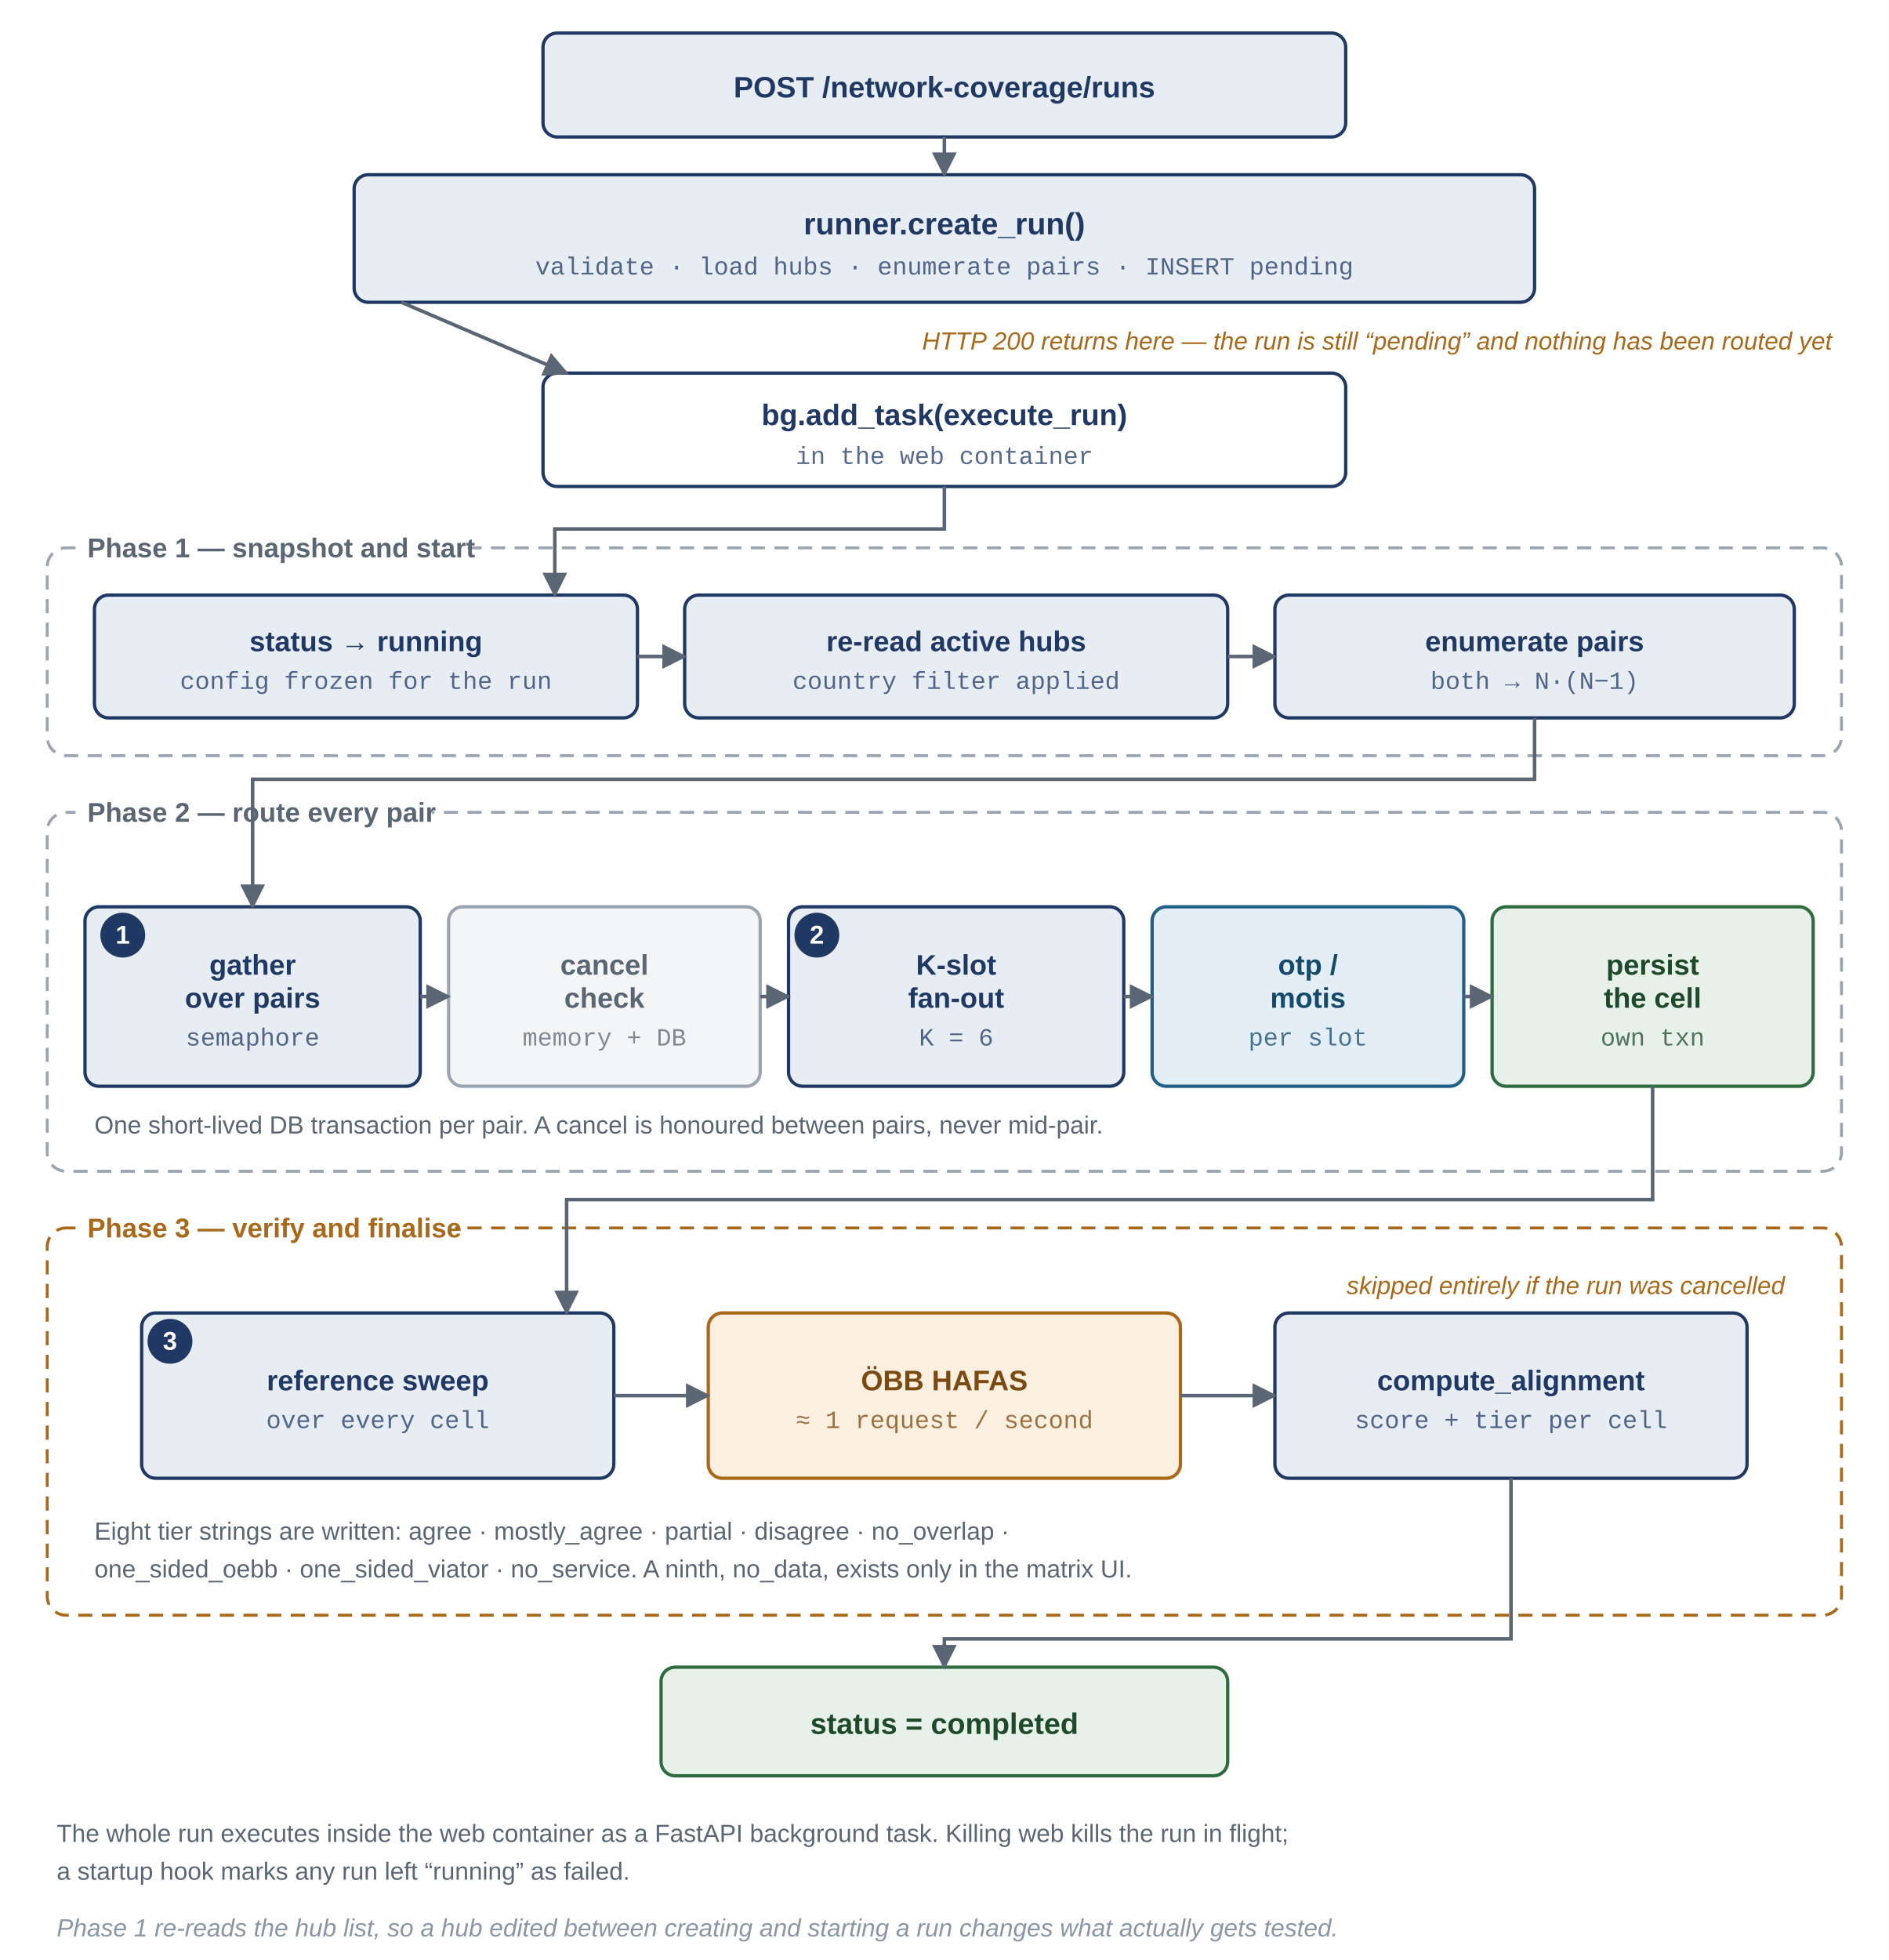
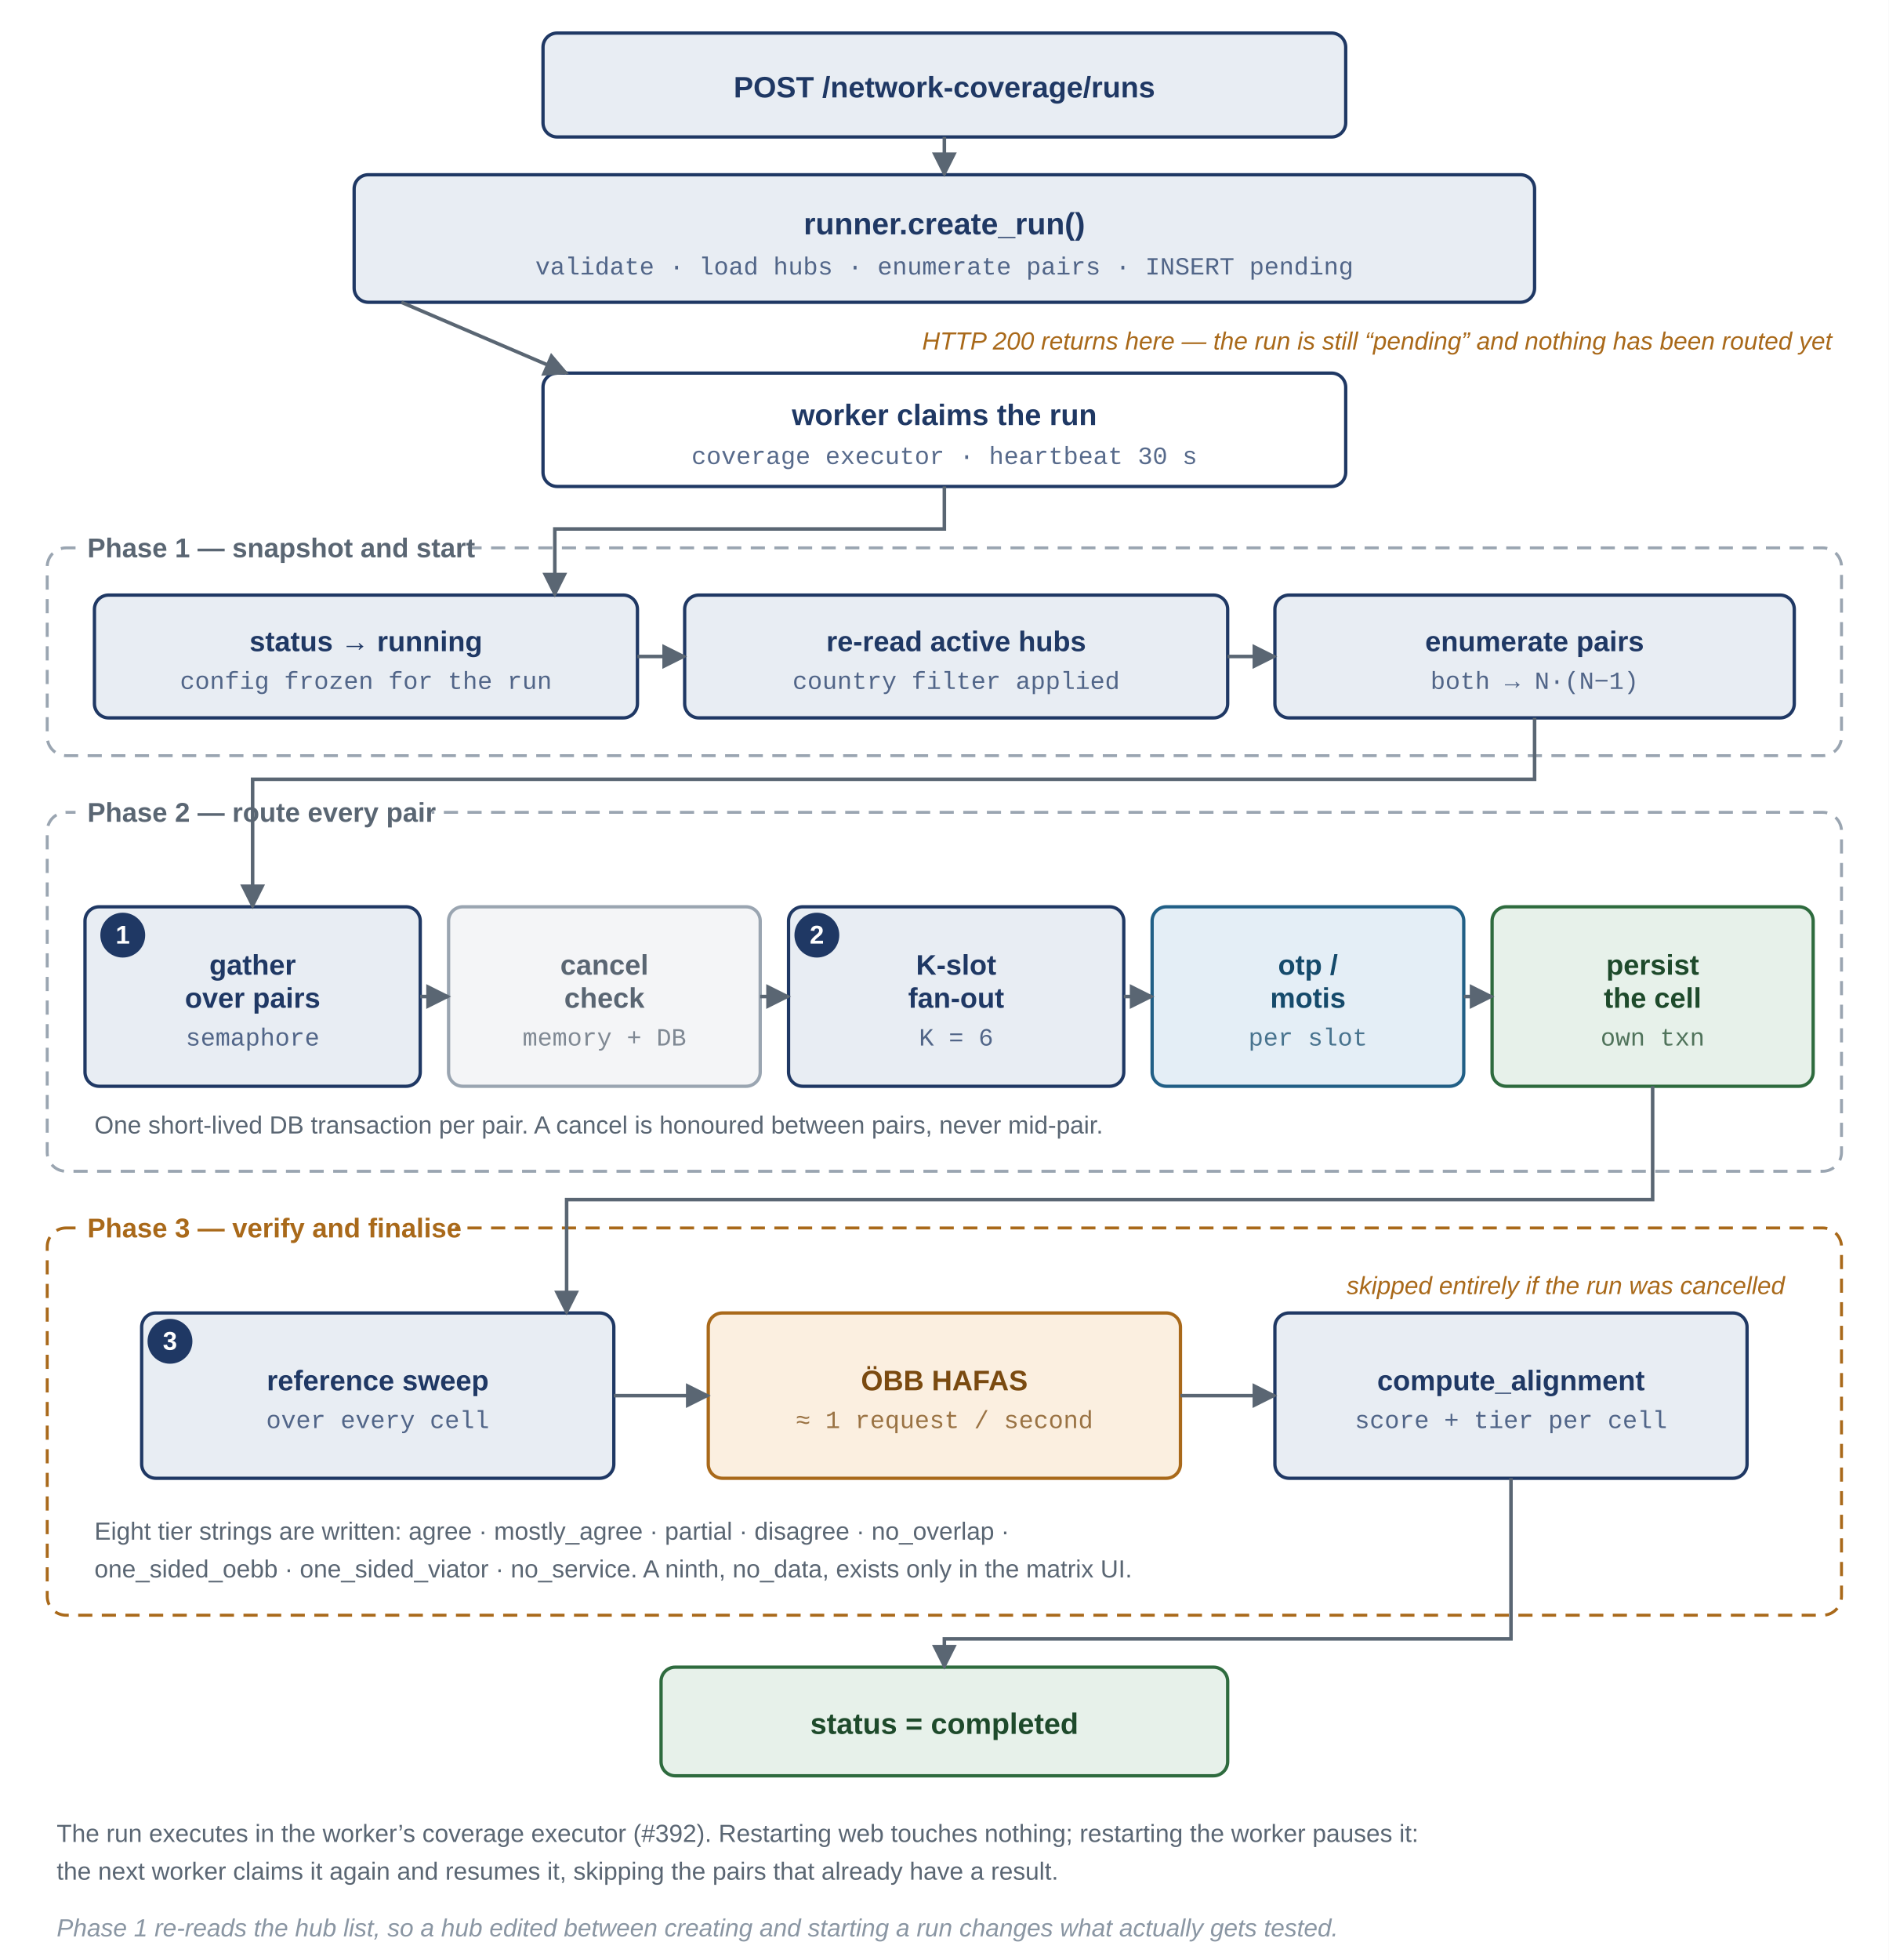
<svg xmlns="http://www.w3.org/2000/svg" width="800" height="830" viewBox="0 0 800 830" font-family="Segoe UI, Calibri, Arial, sans-serif">
  <defs>
    <marker id="ah" viewBox="0 0 10 10" refX="9" refY="5" markerWidth="7" markerHeight="7" orient="auto-start-reverse">
      <path d="M 0 0 L 10 5 L 0 10 z" fill="#5A6673" />
    </marker>
    <marker id="ahr" viewBox="0 0 10 10" refX="9" refY="5" markerWidth="7" markerHeight="7" orient="auto-start-reverse">
      <path d="M 0 0 L 10 5 L 0 10 z" fill="#5A6673" />
    </marker>
    <marker id="ahs" viewBox="0 0 10 10" refX="9" refY="5" markerWidth="7" markerHeight="7" orient="auto-start-reverse">
      <path d="M 0 0 L 10 5 L 0 10 z" fill="#9AA5B1" />
    </marker>
    <marker id="ahsr" viewBox="0 0 10 10" refX="9" refY="5" markerWidth="7" markerHeight="7" orient="auto-start-reverse">
      <path d="M 0 0 L 10 5 L 0 10 z" fill="#9AA5B1" />
    </marker>
    <marker id="ah_6B2E7A" viewBox="0 0 10 10" refX="9" refY="5" markerWidth="7" markerHeight="7" orient="auto-start-reverse">
      <path d="M 0 0 L 10 5 L 0 10 z" fill="#6B2E7A" />
    </marker>
    <marker id="ah_6B2E7Ar" viewBox="0 0 10 10" refX="9" refY="5" markerWidth="7" markerHeight="7" orient="auto-start-reverse">
      <path d="M 0 0 L 10 5 L 0 10 z" fill="#6B2E7A" />
    </marker>
    <marker id="ah_A9691A" viewBox="0 0 10 10" refX="9" refY="5" markerWidth="7" markerHeight="7" orient="auto-start-reverse">
      <path d="M 0 0 L 10 5 L 0 10 z" fill="#A9691A" />
    </marker>
    <marker id="ah_A9691Ar" viewBox="0 0 10 10" refX="9" refY="5" markerWidth="7" markerHeight="7" orient="auto-start-reverse">
      <path d="M 0 0 L 10 5 L 0 10 z" fill="#A9691A" />
    </marker>
    <marker id="ah_2E6B3E" viewBox="0 0 10 10" refX="9" refY="5" markerWidth="7" markerHeight="7" orient="auto-start-reverse">
      <path d="M 0 0 L 10 5 L 0 10 z" fill="#2E6B3E" />
    </marker>
    <marker id="ah_2E6B3Er" viewBox="0 0 10 10" refX="9" refY="5" markerWidth="7" markerHeight="7" orient="auto-start-reverse">
      <path d="M 0 0 L 10 5 L 0 10 z" fill="#2E6B3E" />
    </marker>
  </defs>
  <rect width="800" height="830" fill="#FFFFFF" />
  <rect x="230" y="14" width="340" height="44" rx="6" fill="#E8EDF3" stroke="#1F3864" stroke-width="1.4" />
  <text x="400" y="41.25" font-family="Segoe UI, Calibri, Arial, sans-serif" font-size="12.5" font-weight="600" fill="#1F3864" text-anchor="middle">POST /network-coverage/runs</text>
  <rect x="150" y="74" width="500" height="54" rx="6" fill="#E8EDF3" stroke="#1F3864" stroke-width="1.4" />
  <text x="400" y="99.25" font-family="Segoe UI, Calibri, Arial, sans-serif" font-size="13" font-weight="600" fill="#1F3864" text-anchor="middle">runner.create_run()</text>
  <text x="400" y="116.25" font-family="Consolas, Courier New, monospace" font-size="10.5" fill="#1F3864" fill-opacity="0.75" text-anchor="middle">validate · load hubs · enumerate pairs · INSERT pending</text>
  <text x="776" y="148" font-family="Segoe UI, Calibri, Arial, sans-serif" font-size="10.5" font-weight="400" fill="#A9691A" text-anchor="end" font-style="italic">HTTP 200 returns here — the run is still “pending” and nothing has been routed yet</text>
  <rect x="230" y="158" width="340" height="48" rx="6" fill="#FFFFFF" stroke="#1F3864" stroke-width="1.4" />
-   <text x="400" y="180" font-family="Segoe UI, Calibri, Arial, sans-serif" font-size="12.5" font-weight="600" fill="#1F3864" text-anchor="middle">bg.add_task(execute_run)</text>
-   <text x="400" y="196.5" font-family="Consolas, Courier New, monospace" font-size="10.5" fill="#1F3864" fill-opacity="0.75" text-anchor="middle">in the web container</text>
+   <text x="400" y="180" font-family="Segoe UI, Calibri, Arial, sans-serif" font-size="12.5" font-weight="600" fill="#1F3864" text-anchor="middle">worker claims the run</text>
+   <text x="400" y="196.5" font-family="Consolas, Courier New, monospace" font-size="10.5" fill="#1F3864" fill-opacity="0.75" text-anchor="middle">coverage executor · heartbeat 30 s</text>
  <rect x="20" y="232" width="760" height="88" rx="8" fill="none" stroke="#9AA5B1" stroke-width="1.25" stroke-dasharray="6 4" />
  <rect x="32" y="224" width="166.032" height="16" rx="3" fill="#FFFFFF" />
  <text x="37" y="236" font-family="Segoe UI, Calibri, Arial, sans-serif" font-size="11.5" font-weight="600" fill="#5A6673">Phase 1 — snapshot and start</text>
  <rect x="40" y="252" width="230" height="52" rx="6" fill="#E8EDF3" stroke="#1F3864" stroke-width="1.4" />
  <text x="155" y="275.75" font-family="Segoe UI, Calibri, Arial, sans-serif" font-size="12" font-weight="600" fill="#1F3864" text-anchor="middle">status → running</text>
  <text x="155" y="291.75" font-family="Consolas, Courier New, monospace" font-size="10.5" fill="#1F3864" fill-opacity="0.75" text-anchor="middle">config frozen for the run</text>
  <rect x="290" y="252" width="230" height="52" rx="6" fill="#E8EDF3" stroke="#1F3864" stroke-width="1.4" />
  <text x="405" y="275.75" font-family="Segoe UI, Calibri, Arial, sans-serif" font-size="12" font-weight="600" fill="#1F3864" text-anchor="middle">re-read active hubs</text>
  <text x="405" y="291.75" font-family="Consolas, Courier New, monospace" font-size="10.5" fill="#1F3864" fill-opacity="0.75" text-anchor="middle">country filter applied</text>
  <rect x="540" y="252" width="220" height="52" rx="6" fill="#E8EDF3" stroke="#1F3864" stroke-width="1.4" />
  <text x="650" y="275.75" font-family="Segoe UI, Calibri, Arial, sans-serif" font-size="12" font-weight="600" fill="#1F3864" text-anchor="middle">enumerate pairs</text>
  <text x="650" y="291.75" font-family="Consolas, Courier New, monospace" font-size="10.5" fill="#1F3864" fill-opacity="0.75" text-anchor="middle">both → N·(N−1)</text>
  <path d="M 270 278 L 290 278" fill="none" stroke="#5A6673" stroke-width="1.5" marker-end="url(#ah)" />
  <path d="M 520 278 L 540 278" fill="none" stroke="#5A6673" stroke-width="1.5" marker-end="url(#ah)" />
  <rect x="20" y="344" width="760" height="152" rx="8" fill="none" stroke="#9AA5B1" stroke-width="1.25" stroke-dasharray="6 4" />
  <rect x="32" y="336" width="150.841" height="16" rx="3" fill="#FFFFFF" />
  <text x="37" y="348" font-family="Segoe UI, Calibri, Arial, sans-serif" font-size="11.5" font-weight="600" fill="#5A6673">Phase 2 — route every pair</text>
  <rect x="36" y="384" width="142" height="76" rx="6" fill="#E8EDF3" stroke="#1F3864" stroke-width="1.4" />
  <text x="107" y="412.75" font-family="Segoe UI, Calibri, Arial, sans-serif" font-size="12" font-weight="600" fill="#1F3864" text-anchor="middle">gather</text>
  <text x="107" y="426.75" font-family="Segoe UI, Calibri, Arial, sans-serif" font-size="12" font-weight="600" fill="#1F3864" text-anchor="middle">over pairs</text>
  <text x="107" y="442.75" font-family="Consolas, Courier New, monospace" font-size="10.5" fill="#1F3864" fill-opacity="0.75" text-anchor="middle">semaphore</text>
  <rect x="190" y="384" width="132" height="76" rx="6" fill="#F4F5F7" stroke="#9AA5B1" stroke-width="1.4" />
  <text x="256" y="412.75" font-family="Segoe UI, Calibri, Arial, sans-serif" font-size="12" font-weight="600" fill="#5A6673" text-anchor="middle">cancel</text>
  <text x="256" y="426.75" font-family="Segoe UI, Calibri, Arial, sans-serif" font-size="12" font-weight="600" fill="#5A6673" text-anchor="middle">check</text>
  <text x="256" y="442.75" font-family="Consolas, Courier New, monospace" font-size="10.5" fill="#5A6673" fill-opacity="0.75" text-anchor="middle">memory + DB</text>
  <rect x="334" y="384" width="142" height="76" rx="6" fill="#E8EDF3" stroke="#1F3864" stroke-width="1.4" />
  <text x="405" y="412.75" font-family="Segoe UI, Calibri, Arial, sans-serif" font-size="12" font-weight="600" fill="#1F3864" text-anchor="middle">K-slot</text>
  <text x="405" y="426.75" font-family="Segoe UI, Calibri, Arial, sans-serif" font-size="12" font-weight="600" fill="#1F3864" text-anchor="middle">fan-out</text>
  <text x="405" y="442.75" font-family="Consolas, Courier New, monospace" font-size="10.5" fill="#1F3864" fill-opacity="0.75" text-anchor="middle">K = 6</text>
  <rect x="488" y="384" width="132" height="76" rx="6" fill="#E4EEF6" stroke="#215F86" stroke-width="1.4" />
  <text x="554" y="412.75" font-family="Segoe UI, Calibri, Arial, sans-serif" font-size="12" font-weight="600" fill="#154A6B" text-anchor="middle">otp /</text>
  <text x="554" y="426.75" font-family="Segoe UI, Calibri, Arial, sans-serif" font-size="12" font-weight="600" fill="#154A6B" text-anchor="middle">motis</text>
  <text x="554" y="442.75" font-family="Consolas, Courier New, monospace" font-size="10.5" fill="#154A6B" fill-opacity="0.75" text-anchor="middle">per slot</text>
  <rect x="632" y="384" width="136" height="76" rx="6" fill="#E7F1EA" stroke="#2E6B3E" stroke-width="1.4" />
  <text x="700" y="412.75" font-family="Segoe UI, Calibri, Arial, sans-serif" font-size="12" font-weight="600" fill="#1E4A2B" text-anchor="middle">persist</text>
  <text x="700" y="426.75" font-family="Segoe UI, Calibri, Arial, sans-serif" font-size="12" font-weight="600" fill="#1E4A2B" text-anchor="middle">the cell</text>
  <text x="700" y="442.75" font-family="Consolas, Courier New, monospace" font-size="10.5" fill="#1E4A2B" fill-opacity="0.75" text-anchor="middle">own txn</text>
  <path d="M 178 422 L 190 422" fill="none" stroke="#5A6673" stroke-width="1.5" marker-end="url(#ah)" />
  <path d="M 322 422 L 334 422" fill="none" stroke="#5A6673" stroke-width="1.5" marker-end="url(#ah)" />
  <path d="M 476 422 L 488 422" fill="none" stroke="#5A6673" stroke-width="1.5" marker-end="url(#ah)" />
  <path d="M 620 422 L 632 422" fill="none" stroke="#5A6673" stroke-width="1.5" marker-end="url(#ah)" />
  <text x="40" y="480" font-family="Segoe UI, Calibri, Arial, sans-serif" font-size="10.5" font-weight="400" fill="#5A6673" text-anchor="start">One short-lived DB transaction per pair. A cancel is honoured between pairs, never mid-pair.</text>
  <rect x="20" y="520" width="760" height="164" rx="8" fill="none" stroke="#A9691A" stroke-width="1.25" stroke-dasharray="6 4" />
  <rect x="32" y="512" width="160.733" height="16" rx="3" fill="#FFFFFF" />
  <text x="37" y="524" font-family="Segoe UI, Calibri, Arial, sans-serif" font-size="11.5" font-weight="600" fill="#A9691A">Phase 3 — verify and finalise</text>
  <text x="756" y="548" font-family="Segoe UI, Calibri, Arial, sans-serif" font-size="10.5" font-weight="400" fill="#A9691A" text-anchor="end" font-style="italic">skipped entirely if the run was cancelled</text>
  <rect x="60" y="556" width="200" height="70" rx="6" fill="#E8EDF3" stroke="#1F3864" stroke-width="1.4" />
  <text x="160" y="588.75" font-family="Segoe UI, Calibri, Arial, sans-serif" font-size="12" font-weight="600" fill="#1F3864" text-anchor="middle">reference sweep</text>
  <text x="160" y="604.75" font-family="Consolas, Courier New, monospace" font-size="10.5" fill="#1F3864" fill-opacity="0.75" text-anchor="middle">over every cell</text>
  <rect x="300" y="556" width="200" height="70" rx="6" fill="#FBEFE0" stroke="#A9691A" stroke-width="1.4" />
  <text x="400" y="588.75" font-family="Segoe UI, Calibri, Arial, sans-serif" font-size="12" font-weight="600" fill="#7A4A10" text-anchor="middle">ÖBB HAFAS</text>
  <text x="400" y="604.75" font-family="Consolas, Courier New, monospace" font-size="10.5" fill="#7A4A10" fill-opacity="0.75" text-anchor="middle">≈ 1 request / second</text>
  <rect x="540" y="556" width="200" height="70" rx="6" fill="#E8EDF3" stroke="#1F3864" stroke-width="1.4" />
  <text x="640" y="588.75" font-family="Segoe UI, Calibri, Arial, sans-serif" font-size="12" font-weight="600" fill="#1F3864" text-anchor="middle">compute_alignment</text>
  <text x="640" y="604.75" font-family="Consolas, Courier New, monospace" font-size="10.5" fill="#1F3864" fill-opacity="0.75" text-anchor="middle">score + tier per cell</text>
  <path d="M 260 591 L 300 591" fill="none" stroke="#5A6673" stroke-width="1.5" marker-end="url(#ah)" />
  <path d="M 500 591 L 540 591" fill="none" stroke="#5A6673" stroke-width="1.5" marker-end="url(#ah)" />
  <text x="40" y="652" font-family="Segoe UI, Calibri, Arial, sans-serif" font-size="10.5" font-weight="400" fill="#5A6673" text-anchor="start">Eight tier strings are written: agree · mostly_agree · partial · disagree · no_overlap ·</text>
  <text x="40" y="668" font-family="Segoe UI, Calibri, Arial, sans-serif" font-size="10.5" font-weight="400" fill="#5A6673" text-anchor="start">one_sided_oebb · one_sided_viator · no_service.   A ninth, no_data, exists only in the matrix UI.</text>
  <rect x="280" y="706" width="240" height="46" rx="6" fill="#E7F1EA" stroke="#2E6B3E" stroke-width="1.4" />
  <text x="400" y="734.25" font-family="Segoe UI, Calibri, Arial, sans-serif" font-size="12.5" font-weight="600" fill="#1E4A2B" text-anchor="middle">status = completed</text>
  <path d="M 400 58 L 400 74" fill="none" stroke="#5A6673" stroke-width="1.5" marker-end="url(#ah)" />
  <path d="M 170 128 L 240 158" fill="none" stroke="#5A6673" stroke-width="1.5" marker-end="url(#ah)" />
  <path d="M 400 206 V 224 H 235 V 252" fill="none" stroke="#5A6673" stroke-width="1.5" marker-end="url(#ah)" />
  <path d="M 650 304 V 330 H 107 V 384" fill="none" stroke="#5A6673" stroke-width="1.5" marker-end="url(#ah)" />
  <path d="M 700 460 V 508 H 240 V 556" fill="none" stroke="#5A6673" stroke-width="1.5" marker-end="url(#ah)" />
  <path d="M 640 626 V 694 H 400 V 706" fill="none" stroke="#5A6673" stroke-width="1.5" marker-end="url(#ah)" />
  <circle cx="52" cy="396" r="9.5" fill="#1F3864" />
  <text x="52" y="399.6" font-family="Segoe UI, Calibri, Arial, sans-serif" font-size="10.925" font-weight="700" fill="#FFFFFF" text-anchor="middle">1</text>
  <circle cx="346" cy="396" r="9.5" fill="#1F3864" />
  <text x="346" y="399.6" font-family="Segoe UI, Calibri, Arial, sans-serif" font-size="10.925" font-weight="700" fill="#FFFFFF" text-anchor="middle">2</text>
  <circle cx="72" cy="568" r="9.5" fill="#1F3864" />
  <text x="72" y="571.6" font-family="Segoe UI, Calibri, Arial, sans-serif" font-size="10.925" font-weight="700" fill="#FFFFFF" text-anchor="middle">3</text>
-   <text x="24" y="780" font-family="Segoe UI, Calibri, Arial, sans-serif" font-size="10.5" font-weight="400" fill="#5A6673" text-anchor="start">The whole run executes inside the web container as a FastAPI background task. Killing web kills the run in flight;</text>
-   <text x="24" y="796" font-family="Segoe UI, Calibri, Arial, sans-serif" font-size="10.5" font-weight="400" fill="#5A6673" text-anchor="start">a startup hook marks any run left “running” as failed.</text>
+   <text x="24" y="780" font-family="Segoe UI, Calibri, Arial, sans-serif" font-size="10.5" font-weight="400" fill="#5A6673" text-anchor="start">The run executes in the worker’s coverage executor (#392). Restarting web touches nothing; restarting the worker pauses it:</text>
+   <text x="24" y="796" font-family="Segoe UI, Calibri, Arial, sans-serif" font-size="10.5" font-weight="400" fill="#5A6673" text-anchor="start">the next worker claims it again and resumes it, skipping the pairs that already have a result.</text>
  <text x="24" y="820" font-family="Segoe UI, Calibri, Arial, sans-serif" font-size="10.5" font-weight="400" fill="#8A96A3" text-anchor="start" font-style="italic">Phase 1 re-reads the hub list, so a hub edited between creating and starting a run changes what actually gets tested.</text>
</svg>
